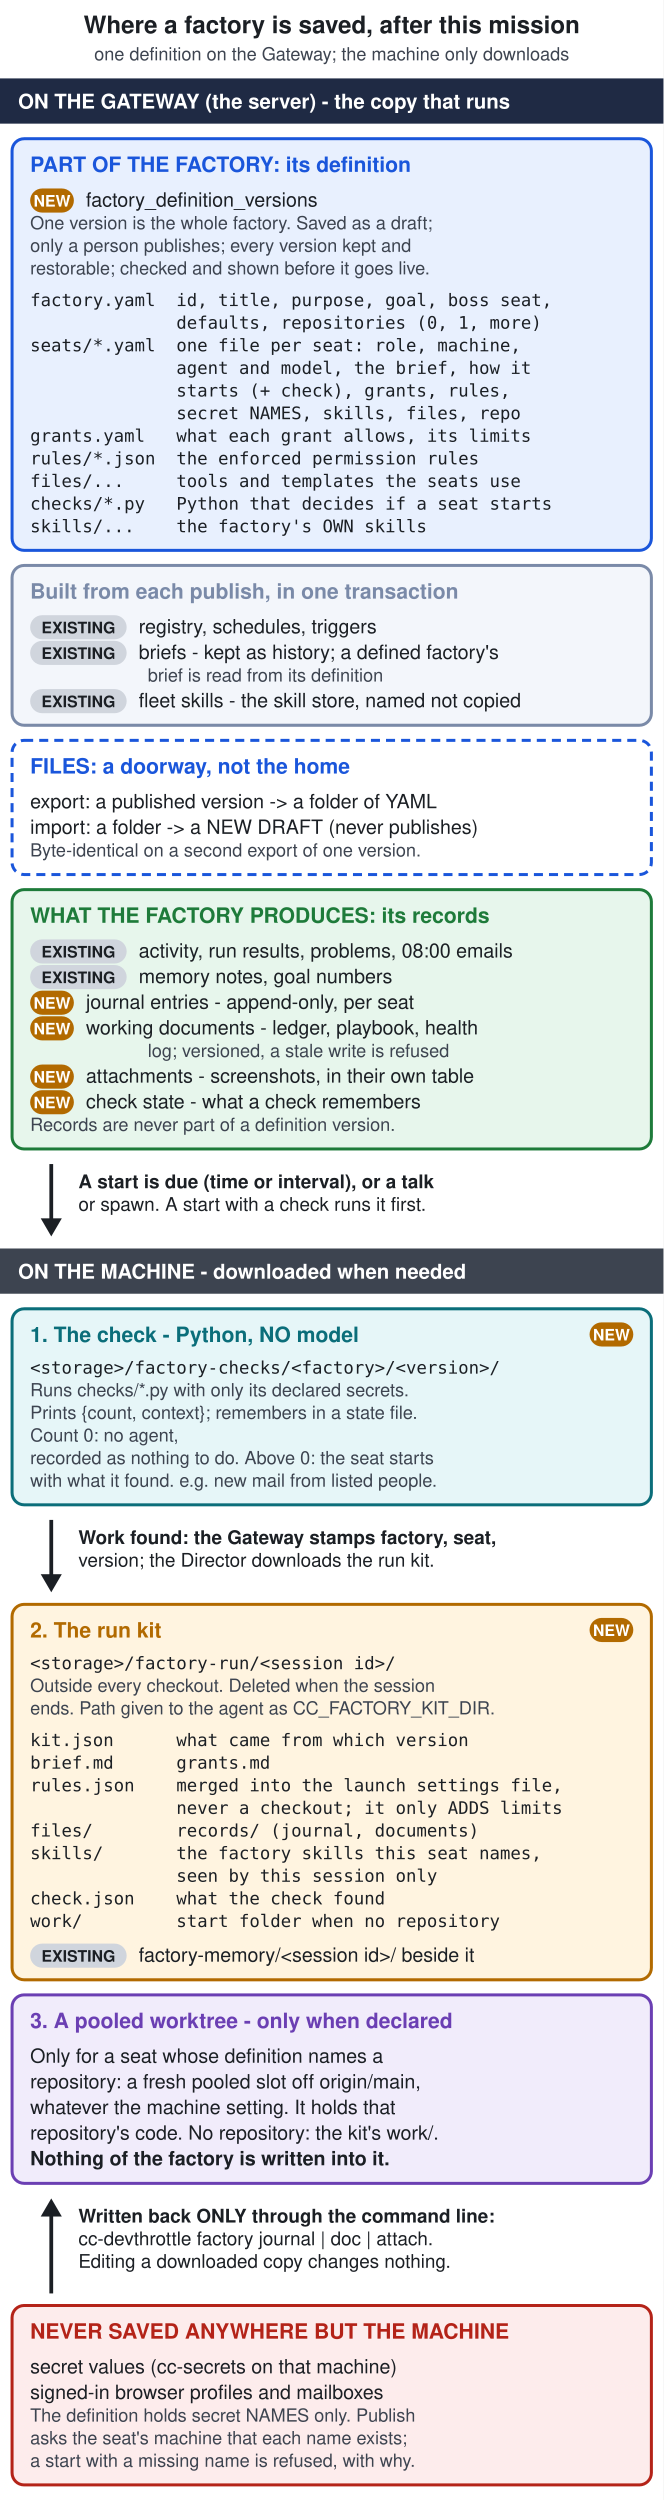
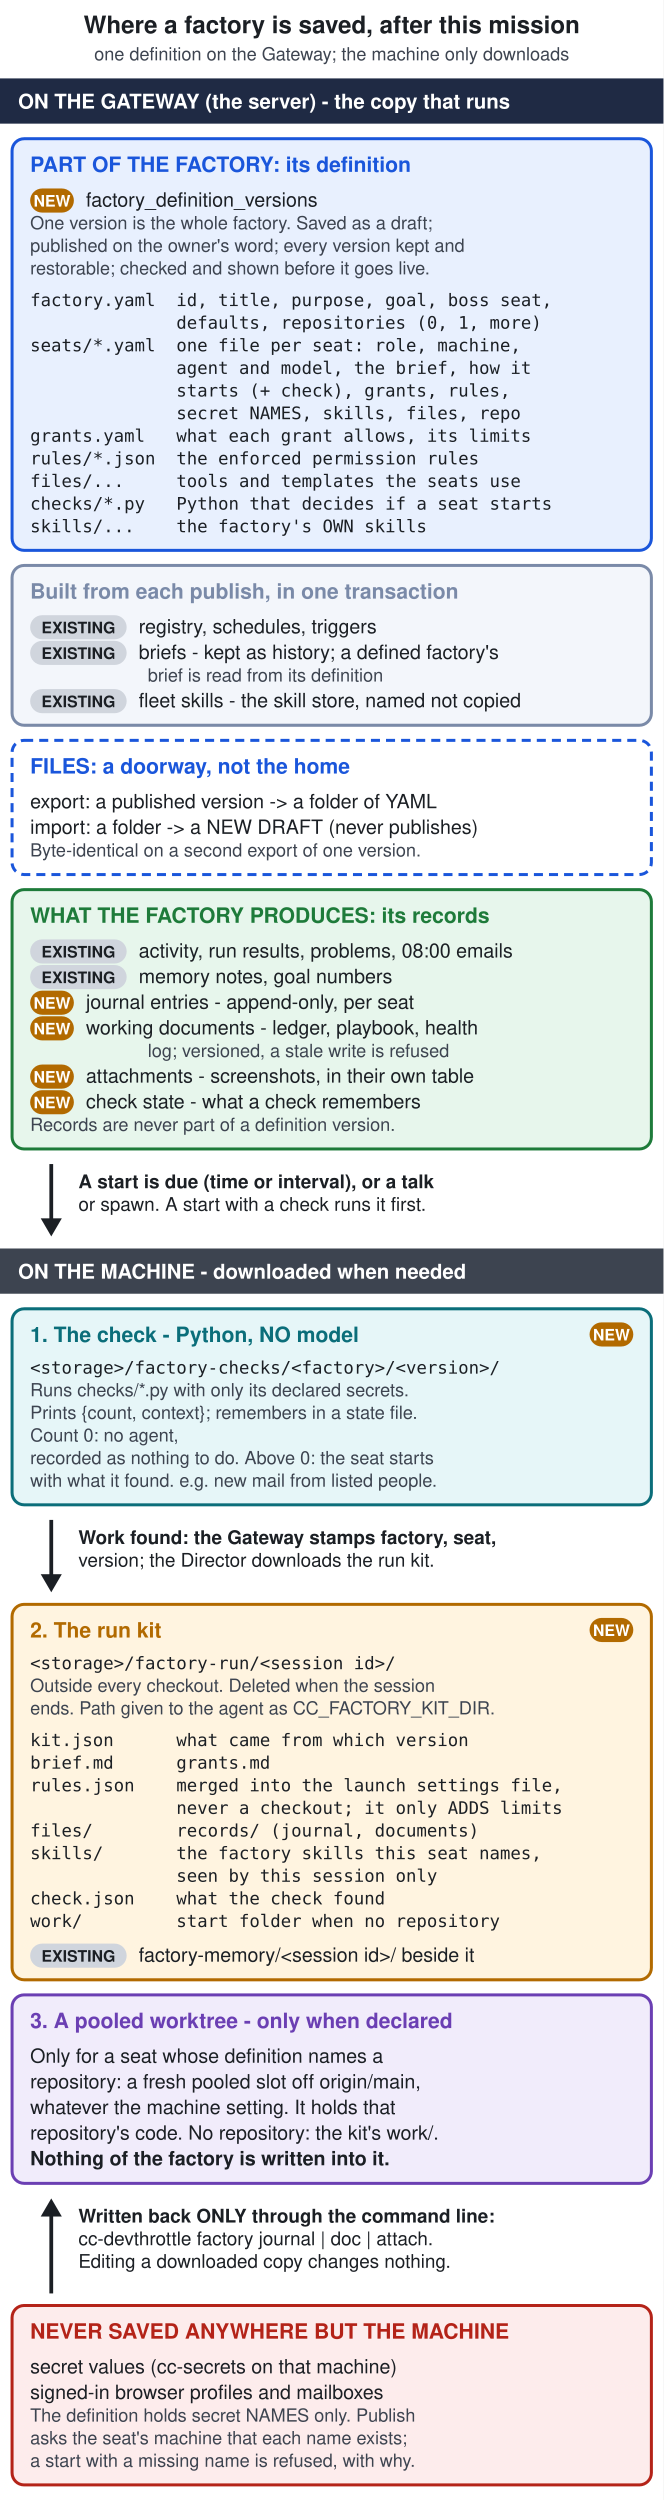
<svg xmlns="http://www.w3.org/2000/svg" viewBox="0 0 440 1658" width="100%" style="max-width:704px;display:block" role="img" aria-label="Where a factory is saved after the Factory Definition mission">
  <rect x="0" y="0" width="440" height="1658" fill="#ffffff" />
  <text x="220.0" y="22" style="font-family:Segoe UI,Helvetica,Arial,sans-serif;font-size:16px;font-weight:bold" fill="#1b1f24" text-anchor="middle" xml:space="preserve">Where a factory is saved, after this mission</text>
  <text x="220.0" y="40" style="font-family:Segoe UI,Helvetica,Arial,sans-serif;font-size:12px;font-weight:normal" fill="#3d4450" text-anchor="middle" xml:space="preserve">one definition on the Gateway; the machine only downloads</text>
  <rect x="0" y="52" width="440" height="30" fill="#1f2a44" />
  <text x="12" y="72" style="font-family:Segoe UI,Helvetica,Arial,sans-serif;font-size:13.5px;font-weight:bold" fill="#ffffff" text-anchor="start" xml:space="preserve">ON THE GATEWAY (the server) - the copy that runs</text>
  <rect x="8" y="92" width="424" height="273" rx="8" fill="#e8f0fe" stroke="#1a56db" stroke-width="2" />
  <text x="20" y="114" style="font-family:Segoe UI,Helvetica,Arial,sans-serif;font-size:14px;font-weight:bold" fill="#1a56db" text-anchor="start" xml:space="preserve">PART OF THE FACTORY: its definition</text>
  <rect x="20" y="125" width="29" height="16" rx="8" fill="#b26a00" />
  <text x="34.5" y="137" style="font-family:Segoe UI,Helvetica,Arial,sans-serif;font-size:10.5px;font-weight:bold" fill="#ffffff" text-anchor="middle" xml:space="preserve">NEW</text>
  <text x="57" y="137" style="font-family:Segoe UI,Helvetica,Arial,sans-serif;font-size:13px;font-weight:normal" fill="#1b1f24" text-anchor="start" xml:space="preserve">factory_definition_versions</text>
  <text x="20" y="152" style="font-family:Segoe UI,Helvetica,Arial,sans-serif;font-size:12px;font-weight:normal" fill="#3d4450" text-anchor="start" xml:space="preserve">One version is the whole factory. Saved as a draft;</text>
-   <text x="20" y="167" style="font-family:Segoe UI,Helvetica,Arial,sans-serif;font-size:12px;font-weight:normal" fill="#3d4450" text-anchor="start" xml:space="preserve">only a person publishes; every version kept and</text>
+   <text x="20" y="167" style="font-family:Segoe UI,Helvetica,Arial,sans-serif;font-size:12px;font-weight:normal" fill="#3d4450" text-anchor="start" xml:space="preserve">published on the owner's word; every version kept and</text>
  <text x="20" y="182" style="font-family:Segoe UI,Helvetica,Arial,sans-serif;font-size:12px;font-weight:normal" fill="#3d4450" text-anchor="start" xml:space="preserve">restorable; checked and shown before it goes live.</text>
  <text x="20" y="203" style="font-family:Consolas,Menlo,monospace;font-size:11.5px;font-weight:normal" fill="#1b1f24" text-anchor="start" xml:space="preserve">factory.yaml  id, title, purpose, goal, boss seat,</text>
  <text x="20" y="218" style="font-family:Consolas,Menlo,monospace;font-size:11.5px;font-weight:normal" fill="#1b1f24" text-anchor="start" xml:space="preserve">              defaults, repositories (0, 1, more)</text>
  <text x="20" y="233" style="font-family:Consolas,Menlo,monospace;font-size:11.5px;font-weight:normal" fill="#1b1f24" text-anchor="start" xml:space="preserve">seats/*.yaml  one file per seat: role, machine,</text>
  <text x="20" y="248" style="font-family:Consolas,Menlo,monospace;font-size:11.5px;font-weight:normal" fill="#1b1f24" text-anchor="start" xml:space="preserve">              agent and model, the brief, how it</text>
  <text x="20" y="263" style="font-family:Consolas,Menlo,monospace;font-size:11.5px;font-weight:normal" fill="#1b1f24" text-anchor="start" xml:space="preserve">              starts (+ check), grants, rules,</text>
  <text x="20" y="278" style="font-family:Consolas,Menlo,monospace;font-size:11.5px;font-weight:normal" fill="#1b1f24" text-anchor="start" xml:space="preserve">              secret NAMES, skills, files, repo</text>
  <text x="20" y="293" style="font-family:Consolas,Menlo,monospace;font-size:11.5px;font-weight:normal" fill="#1b1f24" text-anchor="start" xml:space="preserve">grants.yaml   what each grant allows, its limits</text>
  <text x="20" y="308" style="font-family:Consolas,Menlo,monospace;font-size:11.5px;font-weight:normal" fill="#1b1f24" text-anchor="start" xml:space="preserve">rules/*.json  the enforced permission rules</text>
  <text x="20" y="323" style="font-family:Consolas,Menlo,monospace;font-size:11.5px;font-weight:normal" fill="#1b1f24" text-anchor="start" xml:space="preserve">files/...     tools and templates the seats use</text>
  <text x="20" y="338" style="font-family:Consolas,Menlo,monospace;font-size:11.5px;font-weight:normal" fill="#1b1f24" text-anchor="start" xml:space="preserve">checks/*.py   Python that decides if a seat starts</text>
  <text x="20" y="353" style="font-family:Consolas,Menlo,monospace;font-size:11.5px;font-weight:normal" fill="#1b1f24" text-anchor="start" xml:space="preserve">skills/...    the factory's OWN skills</text>
  <rect x="8" y="375" width="424" height="106" rx="8" fill="#f3f6fb" stroke="#7a8aa8" stroke-width="2" />
  <text x="20" y="397" style="font-family:Segoe UI,Helvetica,Arial,sans-serif;font-size:14px;font-weight:bold" fill="#7a8aa8" text-anchor="start" xml:space="preserve">Built from each publish, in one transaction</text>
  <rect x="20" y="408" width="64" height="16" rx="8" fill="#d0d5dd" />
  <text x="52.0" y="420" style="font-family:Segoe UI,Helvetica,Arial,sans-serif;font-size:10.5px;font-weight:bold" fill="#1b1f24" text-anchor="middle" xml:space="preserve">EXISTING</text>
  <text x="92" y="420" style="font-family:Segoe UI,Helvetica,Arial,sans-serif;font-size:13px;font-weight:normal" fill="#1b1f24" text-anchor="start" xml:space="preserve">registry, schedules, triggers</text>
  <rect x="20" y="425" width="64" height="16" rx="8" fill="#d0d5dd" />
  <text x="52.0" y="437" style="font-family:Segoe UI,Helvetica,Arial,sans-serif;font-size:10.5px;font-weight:bold" fill="#1b1f24" text-anchor="middle" xml:space="preserve">EXISTING</text>
  <text x="92" y="437" style="font-family:Segoe UI,Helvetica,Arial,sans-serif;font-size:13px;font-weight:normal" fill="#1b1f24" text-anchor="start" xml:space="preserve">briefs - kept as history; a defined factory's</text>
  <text x="98" y="452" style="font-family:Segoe UI,Helvetica,Arial,sans-serif;font-size:12px;font-weight:normal" fill="#3d4450" text-anchor="start" xml:space="preserve">brief is read from its definition</text>
  <rect x="20" y="457" width="64" height="16" rx="8" fill="#d0d5dd" />
  <text x="52.0" y="469" style="font-family:Segoe UI,Helvetica,Arial,sans-serif;font-size:10.5px;font-weight:bold" fill="#1b1f24" text-anchor="middle" xml:space="preserve">EXISTING</text>
  <text x="92" y="469" style="font-family:Segoe UI,Helvetica,Arial,sans-serif;font-size:13px;font-weight:normal" fill="#1b1f24" text-anchor="start" xml:space="preserve">fleet skills - the skill store, named not copied</text>
  <rect x="8" y="491" width="424" height="89" rx="8" fill="#ffffff" stroke="#1a56db" stroke-width="2" stroke-dasharray="6 4" />
  <text x="20" y="513" style="font-family:Segoe UI,Helvetica,Arial,sans-serif;font-size:14px;font-weight:bold" fill="#1a56db" text-anchor="start" xml:space="preserve">FILES: a doorway, not the home</text>
  <text x="20" y="536" style="font-family:Segoe UI,Helvetica,Arial,sans-serif;font-size:13px;font-weight:normal" fill="#1b1f24" text-anchor="start" xml:space="preserve">export: a published version -&gt; a folder of YAML</text>
  <text x="20" y="553" style="font-family:Segoe UI,Helvetica,Arial,sans-serif;font-size:13px;font-weight:normal" fill="#1b1f24" text-anchor="start" xml:space="preserve">import: a folder -&gt; a NEW DRAFT (never publishes)</text>
  <text x="20" y="568" style="font-family:Segoe UI,Helvetica,Arial,sans-serif;font-size:12px;font-weight:normal" fill="#3d4450" text-anchor="start" xml:space="preserve">Byte-identical on a second export of one version.</text>
  <rect x="8" y="590" width="424" height="172" rx="8" fill="#e7f6ec" stroke="#1e7b3a" stroke-width="2" />
  <text x="20" y="612" style="font-family:Segoe UI,Helvetica,Arial,sans-serif;font-size:14px;font-weight:bold" fill="#1e7b3a" text-anchor="start" xml:space="preserve">WHAT THE FACTORY PRODUCES: its records</text>
  <rect x="20" y="623" width="64" height="16" rx="8" fill="#d0d5dd" />
  <text x="52.0" y="635" style="font-family:Segoe UI,Helvetica,Arial,sans-serif;font-size:10.5px;font-weight:bold" fill="#1b1f24" text-anchor="middle" xml:space="preserve">EXISTING</text>
  <text x="92" y="635" style="font-family:Segoe UI,Helvetica,Arial,sans-serif;font-size:13px;font-weight:normal" fill="#1b1f24" text-anchor="start" xml:space="preserve">activity, run results, problems, 08:00 emails</text>
  <rect x="20" y="640" width="64" height="16" rx="8" fill="#d0d5dd" />
  <text x="52.0" y="652" style="font-family:Segoe UI,Helvetica,Arial,sans-serif;font-size:10.5px;font-weight:bold" fill="#1b1f24" text-anchor="middle" xml:space="preserve">EXISTING</text>
  <text x="92" y="652" style="font-family:Segoe UI,Helvetica,Arial,sans-serif;font-size:13px;font-weight:normal" fill="#1b1f24" text-anchor="start" xml:space="preserve">memory notes, goal numbers</text>
  <rect x="20" y="657" width="29" height="16" rx="8" fill="#b26a00" />
  <text x="34.5" y="669" style="font-family:Segoe UI,Helvetica,Arial,sans-serif;font-size:10.5px;font-weight:bold" fill="#ffffff" text-anchor="middle" xml:space="preserve">NEW</text>
  <text x="57" y="669" style="font-family:Segoe UI,Helvetica,Arial,sans-serif;font-size:13px;font-weight:normal" fill="#1b1f24" text-anchor="start" xml:space="preserve">journal entries - append-only, per seat</text>
  <rect x="20" y="674" width="29" height="16" rx="8" fill="#b26a00" />
  <text x="34.5" y="686" style="font-family:Segoe UI,Helvetica,Arial,sans-serif;font-size:10.5px;font-weight:bold" fill="#ffffff" text-anchor="middle" xml:space="preserve">NEW</text>
  <text x="57" y="686" style="font-family:Segoe UI,Helvetica,Arial,sans-serif;font-size:13px;font-weight:normal" fill="#1b1f24" text-anchor="start" xml:space="preserve">working documents - ledger, playbook, health</text>
  <text x="98" y="701" style="font-family:Segoe UI,Helvetica,Arial,sans-serif;font-size:12px;font-weight:normal" fill="#3d4450" text-anchor="start" xml:space="preserve">log; versioned, a stale write is refused</text>
  <rect x="20" y="706" width="29" height="16" rx="8" fill="#b26a00" />
  <text x="34.5" y="718" style="font-family:Segoe UI,Helvetica,Arial,sans-serif;font-size:10.5px;font-weight:bold" fill="#ffffff" text-anchor="middle" xml:space="preserve">NEW</text>
  <text x="57" y="718" style="font-family:Segoe UI,Helvetica,Arial,sans-serif;font-size:13px;font-weight:normal" fill="#1b1f24" text-anchor="start" xml:space="preserve">attachments - screenshots, in their own table</text>
  <rect x="20" y="723" width="29" height="16" rx="8" fill="#b26a00" />
  <text x="34.5" y="735" style="font-family:Segoe UI,Helvetica,Arial,sans-serif;font-size:10.5px;font-weight:bold" fill="#ffffff" text-anchor="middle" xml:space="preserve">NEW</text>
  <text x="57" y="735" style="font-family:Segoe UI,Helvetica,Arial,sans-serif;font-size:13px;font-weight:normal" fill="#1b1f24" text-anchor="start" xml:space="preserve">check state - what a check remembers</text>
  <text x="20" y="750" style="font-family:Segoe UI,Helvetica,Arial,sans-serif;font-size:12px;font-weight:normal" fill="#3d4450" text-anchor="start" xml:space="preserve">Records are never part of a definition version.</text>
  <line x1="34" y1="772" x2="34" y2="812" stroke="#1b1f24" stroke-width="2.5" />
  <polygon points="27,808 41,808 34,820" fill="#1b1f24" />
  <text x="52" y="788" style="font-family:Segoe UI,Helvetica,Arial,sans-serif;font-size:12.5px;font-weight:bold" fill="#1b1f24" text-anchor="start" xml:space="preserve">A start is due (time or interval), or a talk</text>
  <text x="52" y="803" style="font-family:Segoe UI,Helvetica,Arial,sans-serif;font-size:12.5px;font-weight:normal" fill="#1b1f24" text-anchor="start" xml:space="preserve">or spawn. A start with a check runs it first.</text>
  <rect x="0" y="828" width="440" height="30" fill="#3d4450" />
  <text x="12" y="848" style="font-family:Segoe UI,Helvetica,Arial,sans-serif;font-size:13.5px;font-weight:bold" fill="#ffffff" text-anchor="start" xml:space="preserve">ON THE MACHINE - downloaded when needed</text>
  <rect x="8" y="868" width="424" height="130" rx="8" fill="#e6f6f8" stroke="#0b6e7a" stroke-width="2" />
  <text x="20" y="890" style="font-family:Segoe UI,Helvetica,Arial,sans-serif;font-size:14px;font-weight:bold" fill="#0b6e7a" text-anchor="start" xml:space="preserve">1. The check - Python, NO model</text>
  <rect x="391" y="877" width="29" height="16" rx="8" fill="#b26a00" />
  <text x="405.5" y="889" style="font-family:Segoe UI,Helvetica,Arial,sans-serif;font-size:10.5px;font-weight:bold" fill="#ffffff" text-anchor="middle" xml:space="preserve">NEW</text>
  <text x="20" y="911" style="font-family:Consolas,Menlo,monospace;font-size:11.5px;font-weight:normal" fill="#1b1f24" text-anchor="start" xml:space="preserve">&lt;storage&gt;/factory-checks/&lt;factory&gt;/&lt;version&gt;/</text>
  <text x="20" y="926" style="font-family:Segoe UI,Helvetica,Arial,sans-serif;font-size:12px;font-weight:normal" fill="#3d4450" text-anchor="start" xml:space="preserve">Runs checks/*.py with only its declared secrets.</text>
  <text x="20" y="941" style="font-family:Segoe UI,Helvetica,Arial,sans-serif;font-size:12px;font-weight:normal" fill="#3d4450" text-anchor="start" xml:space="preserve">Prints {count, context}; remembers in a state file.</text>
  <text x="20" y="956" style="font-family:Segoe UI,Helvetica,Arial,sans-serif;font-size:12px;font-weight:normal" fill="#3d4450" text-anchor="start" xml:space="preserve">Count 0: no agent,</text>
  <text x="20" y="971" style="font-family:Segoe UI,Helvetica,Arial,sans-serif;font-size:12px;font-weight:normal" fill="#3d4450" text-anchor="start" xml:space="preserve">recorded as nothing to do. Above 0: the seat starts</text>
  <text x="20" y="986" style="font-family:Segoe UI,Helvetica,Arial,sans-serif;font-size:12px;font-weight:normal" fill="#3d4450" text-anchor="start" xml:space="preserve">with what it found. e.g. new mail from listed people.</text>
  <line x1="34" y1="1008" x2="34" y2="1048" stroke="#1b1f24" stroke-width="2.5" />
  <polygon points="27,1044 41,1044 34,1056" fill="#1b1f24" />
  <text x="52" y="1024" style="font-family:Segoe UI,Helvetica,Arial,sans-serif;font-size:12.5px;font-weight:bold" fill="#1b1f24" text-anchor="start" xml:space="preserve">Work found: the Gateway stamps factory, seat,</text>
  <text x="52" y="1039" style="font-family:Segoe UI,Helvetica,Arial,sans-serif;font-size:12.5px;font-weight:normal" fill="#1b1f24" text-anchor="start" xml:space="preserve">version; the Director downloads the run kit.</text>
  <rect x="8" y="1064" width="424" height="249" rx="8" fill="#fff4e0" stroke="#b26a00" stroke-width="2" />
  <text x="20" y="1086" style="font-family:Segoe UI,Helvetica,Arial,sans-serif;font-size:14px;font-weight:bold" fill="#b26a00" text-anchor="start" xml:space="preserve">2. The run kit</text>
  <rect x="391" y="1073" width="29" height="16" rx="8" fill="#b26a00" />
  <text x="405.5" y="1085" style="font-family:Segoe UI,Helvetica,Arial,sans-serif;font-size:10.5px;font-weight:bold" fill="#ffffff" text-anchor="middle" xml:space="preserve">NEW</text>
  <text x="20" y="1107" style="font-family:Consolas,Menlo,monospace;font-size:11.5px;font-weight:normal" fill="#1b1f24" text-anchor="start" xml:space="preserve">&lt;storage&gt;/factory-run/&lt;session id&gt;/</text>
  <text x="20" y="1122" style="font-family:Segoe UI,Helvetica,Arial,sans-serif;font-size:12px;font-weight:normal" fill="#3d4450" text-anchor="start" xml:space="preserve">Outside every checkout. Deleted when the session</text>
  <text x="20" y="1137" style="font-family:Segoe UI,Helvetica,Arial,sans-serif;font-size:12px;font-weight:normal" fill="#3d4450" text-anchor="start" xml:space="preserve">ends. Path given to the agent as CC_FACTORY_KIT_DIR.</text>
  <text x="20" y="1158" style="font-family:Consolas,Menlo,monospace;font-size:11.5px;font-weight:normal" fill="#1b1f24" text-anchor="start" xml:space="preserve">kit.json      what came from which version</text>
  <text x="20" y="1173" style="font-family:Consolas,Menlo,monospace;font-size:11.5px;font-weight:normal" fill="#1b1f24" text-anchor="start" xml:space="preserve">brief.md      grants.md</text>
  <text x="20" y="1188" style="font-family:Consolas,Menlo,monospace;font-size:11.5px;font-weight:normal" fill="#1b1f24" text-anchor="start" xml:space="preserve">rules.json    merged into the launch settings file,</text>
  <text x="20" y="1203" style="font-family:Consolas,Menlo,monospace;font-size:11.5px;font-weight:normal" fill="#1b1f24" text-anchor="start" xml:space="preserve">              never a checkout; it only ADDS limits</text>
  <text x="20" y="1218" style="font-family:Consolas,Menlo,monospace;font-size:11.5px;font-weight:normal" fill="#1b1f24" text-anchor="start" xml:space="preserve">files/        records/ (journal, documents)</text>
  <text x="20" y="1233" style="font-family:Consolas,Menlo,monospace;font-size:11.5px;font-weight:normal" fill="#1b1f24" text-anchor="start" xml:space="preserve">skills/       the factory skills this seat names,</text>
  <text x="20" y="1248" style="font-family:Consolas,Menlo,monospace;font-size:11.5px;font-weight:normal" fill="#1b1f24" text-anchor="start" xml:space="preserve">              seen by this session only</text>
  <text x="20" y="1263" style="font-family:Consolas,Menlo,monospace;font-size:11.5px;font-weight:normal" fill="#1b1f24" text-anchor="start" xml:space="preserve">check.json    what the check found</text>
  <text x="20" y="1278" style="font-family:Consolas,Menlo,monospace;font-size:11.5px;font-weight:normal" fill="#1b1f24" text-anchor="start" xml:space="preserve">work/         start folder when no repository</text>
  <rect x="20" y="1289" width="64" height="16" rx="8" fill="#d0d5dd" />
  <text x="52.0" y="1301" style="font-family:Segoe UI,Helvetica,Arial,sans-serif;font-size:10.5px;font-weight:bold" fill="#1b1f24" text-anchor="middle" xml:space="preserve">EXISTING</text>
  <text x="92" y="1301" style="font-family:Segoe UI,Helvetica,Arial,sans-serif;font-size:13px;font-weight:normal" fill="#1b1f24" text-anchor="start" xml:space="preserve">factory-memory/&lt;session id&gt;/ beside it</text>
  <rect x="8" y="1323" width="424" height="125" rx="8" fill="#f1ecfb" stroke="#6b3fb3" stroke-width="2" />
  <text x="20" y="1345" style="font-family:Segoe UI,Helvetica,Arial,sans-serif;font-size:14px;font-weight:bold" fill="#6b3fb3" text-anchor="start" xml:space="preserve">3. A pooled worktree - only when declared</text>
  <text x="20" y="1368" style="font-family:Segoe UI,Helvetica,Arial,sans-serif;font-size:13px;font-weight:normal" fill="#1b1f24" text-anchor="start" xml:space="preserve">Only for a seat whose definition names a</text>
  <text x="20" y="1385" style="font-family:Segoe UI,Helvetica,Arial,sans-serif;font-size:13px;font-weight:normal" fill="#1b1f24" text-anchor="start" xml:space="preserve">repository: a fresh pooled slot off origin/main,</text>
  <text x="20" y="1402" style="font-family:Segoe UI,Helvetica,Arial,sans-serif;font-size:13px;font-weight:normal" fill="#1b1f24" text-anchor="start" xml:space="preserve">whatever the machine setting. It holds that</text>
  <text x="20" y="1419" style="font-family:Segoe UI,Helvetica,Arial,sans-serif;font-size:13px;font-weight:normal" fill="#1b1f24" text-anchor="start" xml:space="preserve">repository's code. No repository: the kit's work/.</text>
  <text x="20" y="1436" style="font-family:Segoe UI,Helvetica,Arial,sans-serif;font-size:13px;font-weight:bold" fill="#1b1f24" text-anchor="start" xml:space="preserve">Nothing of the factory is written into it.</text>
  <line x1="34" y1="1521" x2="34" y2="1466" stroke="#1b1f24" stroke-width="2.5" />
  <polygon points="27,1470 41,1470 34,1458" fill="#1b1f24" />
  <text x="52" y="1474" style="font-family:Segoe UI,Helvetica,Arial,sans-serif;font-size:12.5px;font-weight:bold" fill="#1b1f24" text-anchor="start" xml:space="preserve">Written back ONLY through the command line:</text>
  <text x="52" y="1489" style="font-family:Segoe UI,Helvetica,Arial,sans-serif;font-size:12.5px;font-weight:normal" fill="#1b1f24" text-anchor="start" xml:space="preserve">cc-devthrottle factory journal | doc | attach.</text>
  <text x="52" y="1504" style="font-family:Segoe UI,Helvetica,Arial,sans-serif;font-size:12.5px;font-weight:normal" fill="#1b1f24" text-anchor="start" xml:space="preserve">Editing a downloaded copy changes nothing.</text>
  <rect x="8" y="1529" width="424" height="119" rx="8" fill="#fdecec" stroke="#b42318" stroke-width="2" />
  <text x="20" y="1551" style="font-family:Segoe UI,Helvetica,Arial,sans-serif;font-size:14px;font-weight:bold" fill="#b42318" text-anchor="start" xml:space="preserve">NEVER SAVED ANYWHERE BUT THE MACHINE</text>
  <text x="20" y="1574" style="font-family:Segoe UI,Helvetica,Arial,sans-serif;font-size:13px;font-weight:normal" fill="#1b1f24" text-anchor="start" xml:space="preserve">secret values (cc-secrets on that machine)</text>
  <text x="20" y="1591" style="font-family:Segoe UI,Helvetica,Arial,sans-serif;font-size:13px;font-weight:normal" fill="#1b1f24" text-anchor="start" xml:space="preserve">signed-in browser profiles and mailboxes</text>
  <text x="20" y="1606" style="font-family:Segoe UI,Helvetica,Arial,sans-serif;font-size:12px;font-weight:normal" fill="#3d4450" text-anchor="start" xml:space="preserve">The definition holds secret NAMES only. Publish</text>
  <text x="20" y="1621" style="font-family:Segoe UI,Helvetica,Arial,sans-serif;font-size:12px;font-weight:normal" fill="#3d4450" text-anchor="start" xml:space="preserve">asks the seat's machine that each name exists;</text>
  <text x="20" y="1636" style="font-family:Segoe UI,Helvetica,Arial,sans-serif;font-size:12px;font-weight:normal" fill="#3d4450" text-anchor="start" xml:space="preserve">a start with a missing name is refused, with why.</text>
</svg>
